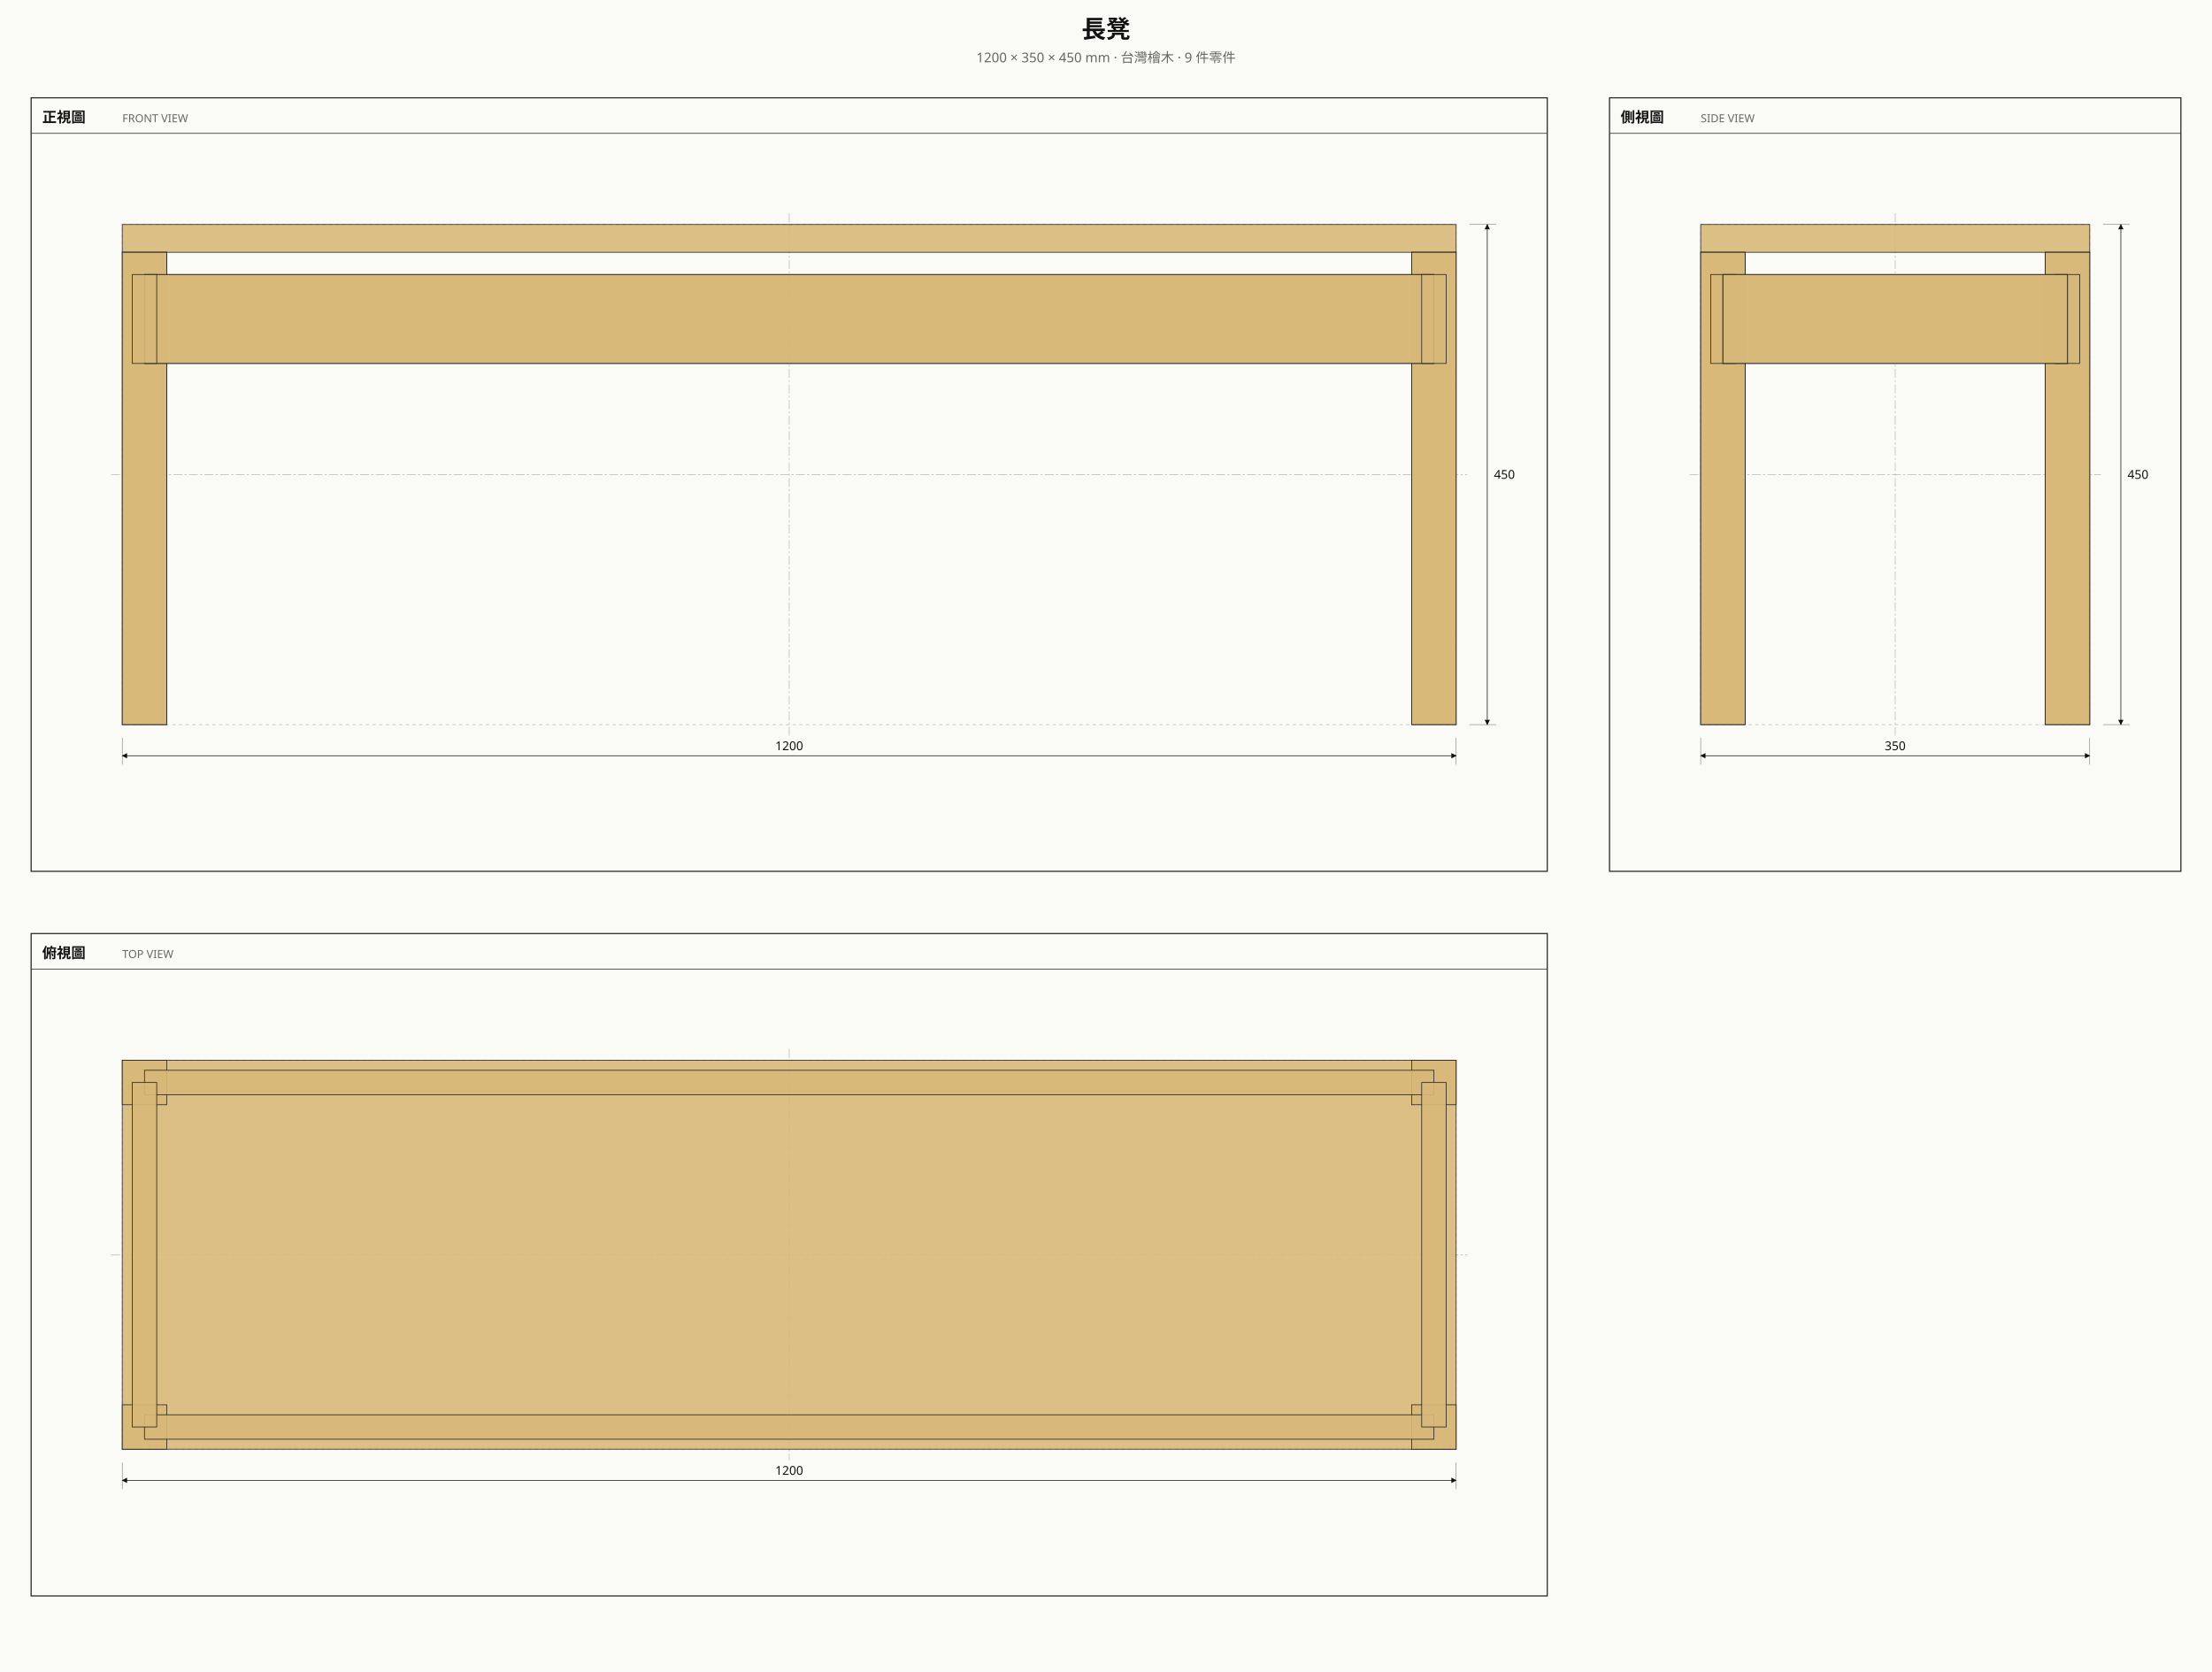
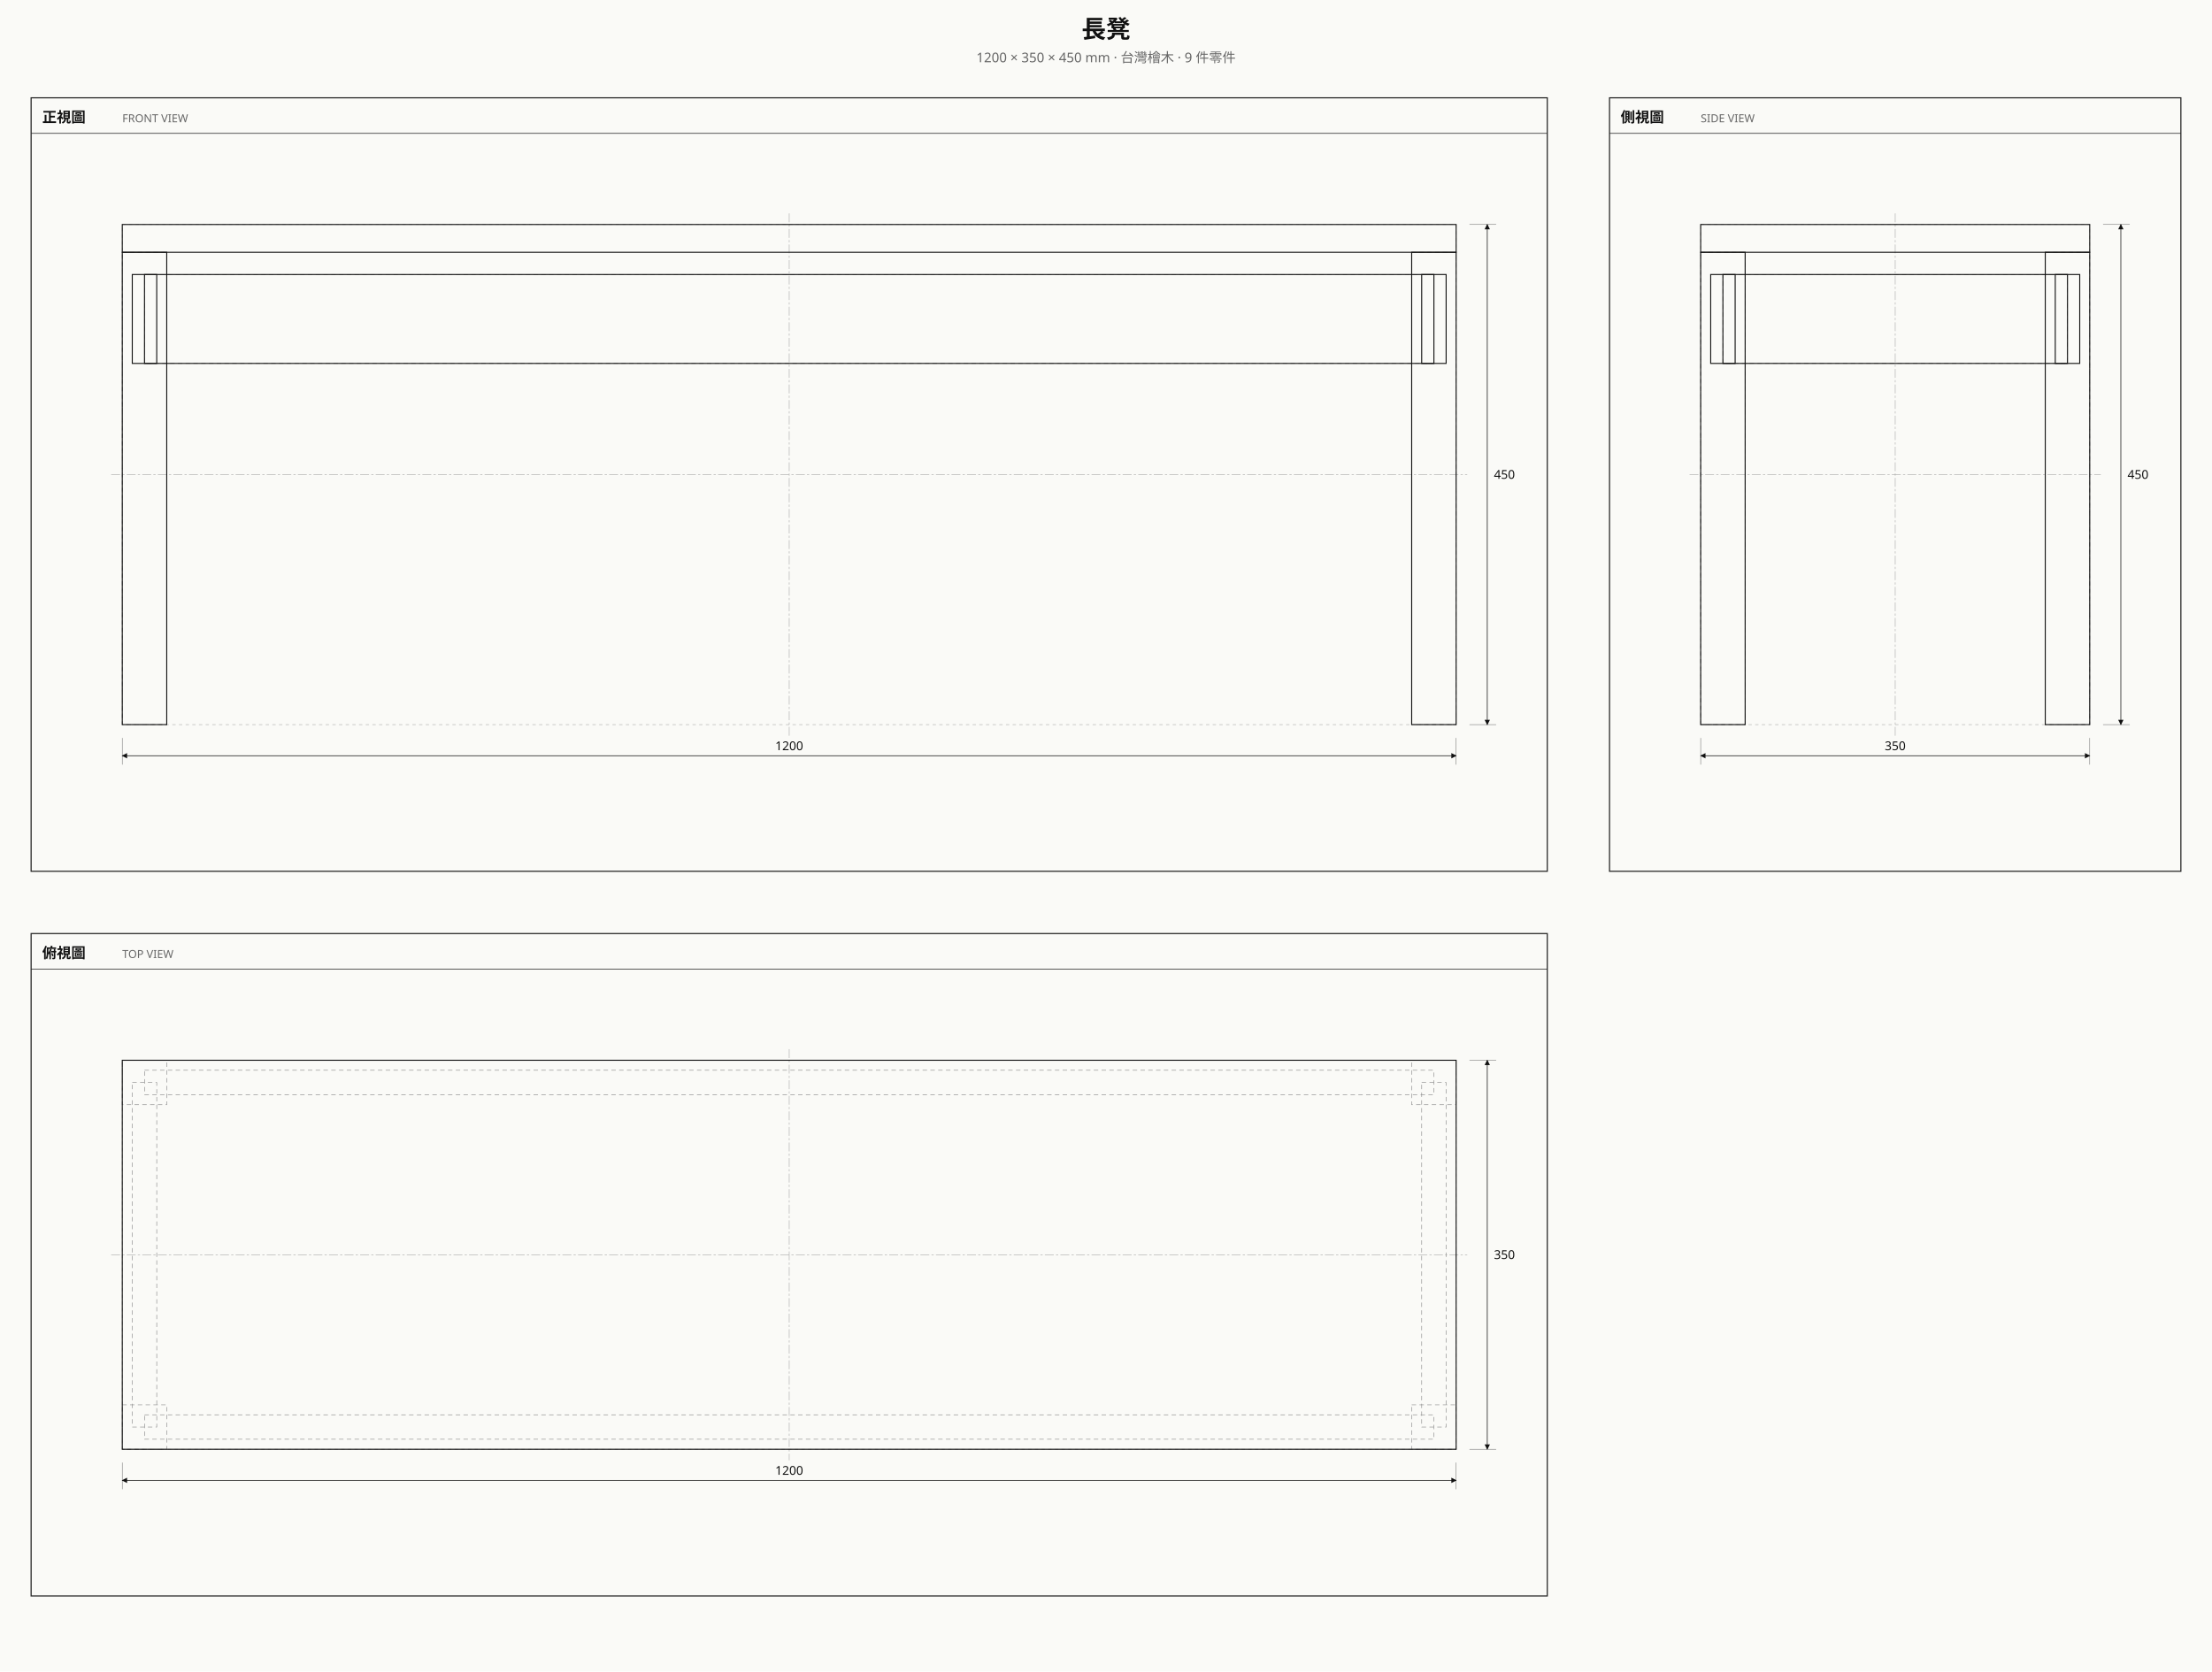
<svg xmlns="http://www.w3.org/2000/svg" viewBox="-20 -10 1990 1504" width="1990">
  <defs>
    <marker id="arr-front" viewBox="0 0 10 10" refX="9" refY="5" markerWidth="8" markerHeight="8" orient="auto-start-reverse">
      <path d="M 0 0 L 10 5 L 0 10 z" fill="#111" />
    </marker>
    <marker id="arr-side" viewBox="0 0 10 10" refX="9" refY="5" markerWidth="8" markerHeight="8" orient="auto-start-reverse">
      <path d="M 0 0 L 10 5 L 0 10 z" fill="#111" />
    </marker>
    <marker id="arr-top" viewBox="0 0 10 10" refX="9" refY="5" markerWidth="8" markerHeight="8" orient="auto-start-reverse">
      <path d="M 0 0 L 10 5 L 0 10 z" fill="#111" />
    </marker>
  </defs>
  <rect x="-20" y="-10" width="1990" height="1504" fill="#fafaf7" />
  <text x="975" y="24" text-anchor="middle" font-size="22" font-weight="700" fill="#111" font-family="sans-serif">長凳</text>
  <text x="975" y="46" text-anchor="middle" font-size="12" fill="#666" font-family="sans-serif">1200 × 350 × 450 mm · 台灣檜木 · 9 件零件</text>
  <g transform="translate(0, 70)">
    <g transform="translate(690.0, 572.0)">
      <rect x="-682.0" y="-564.0" width="1364.0" height="696.0" fill="none" stroke="#222" stroke-width="1" />
      <line x1="-682.0" y1="-532.0" x2="682.0" y2="-532.0" stroke="#222" stroke-width="0.6" />
      <text x="-672.0" y="-542.0" font-size="13" font-weight="700" fill="#111" font-family="sans-serif">正視圖</text>
      <text x="-600.0" y="-542.0" font-size="10" fill="#666" font-family="sans-serif">FRONT VIEW</text>
      <g stroke="#888" stroke-width="0.5" stroke-dasharray="8 2 2 2" opacity="0.7">
        <line x1="0" y1="-460.0" x2="0" y2="10.0" />
        <line x1="-610.0" y1="-225.0" x2="610.0" y2="-225.0" />
      </g>
      <rect x="-600.0" y="-450.0" width="1200.0" height="450.0" fill="none" stroke="#999" stroke-dasharray="3 3" stroke-width="0.5" opacity="0.8" />
-       <rect x="-600.0" y="-450.0" width="1200.0" height="25.0" fill="#d8b878" stroke="#222" stroke-width="0.7" opacity="0.9" />
-       <rect x="-600.0" y="-425.0" width="40.0" height="425.0" fill="#d8b878" stroke="#222" stroke-width="0.7" opacity="0.9" />
-       <rect x="560.0" y="-425.0" width="40.0" height="425.0" fill="#d8b878" stroke="#222" stroke-width="0.7" opacity="0.9" />
-       <rect x="-600.0" y="-425.0" width="40.0" height="425.0" fill="#d8b878" stroke="#222" stroke-width="0.7" opacity="0.9" />
-       <rect x="560.0" y="-425.0" width="40.0" height="425.0" fill="#d8b878" stroke="#222" stroke-width="0.7" opacity="0.9" />
-       <rect x="-580.0" y="-405.0" width="1160.0" height="80.0" fill="#d8b878" stroke="#222" stroke-width="0.7" opacity="0.9" />
-       <rect x="-580.0" y="-405.0" width="1160.0" height="80.0" fill="#d8b878" stroke="#222" stroke-width="0.7" opacity="0.9" />
-       <rect x="-591.0" y="-405.0" width="22.0" height="80.0" fill="#d8b878" stroke="#222" stroke-width="0.7" opacity="0.9" />
-       <rect x="569.0" y="-405.0" width="22.0" height="80.0" fill="#d8b878" stroke="#222" stroke-width="0.7" opacity="0.9" />
+       <rect x="-580.0" y="-405.0" width="1160.0" height="80.0" fill="none" stroke="#888" stroke-width="0.5" stroke-dasharray="4 3" />
+       <rect x="-600.0" y="-425.0" width="40.0" height="425.0" fill="none" stroke="#888" stroke-width="0.5" stroke-dasharray="4 3" />
+       <rect x="560.0" y="-425.0" width="40.0" height="425.0" fill="none" stroke="#888" stroke-width="0.5" stroke-dasharray="4 3" />
+       <rect x="-591.0" y="-405.0" width="22.0" height="80.0" fill="none" stroke="#111" stroke-width="0.9" />
+       <rect x="569.0" y="-405.0" width="22.0" height="80.0" fill="none" stroke="#111" stroke-width="0.9" />
+       <rect x="-580.0" y="-405.0" width="1160.0" height="80.0" fill="none" stroke="#111" stroke-width="0.9" />
+       <rect x="-600.0" y="-450.0" width="1200.0" height="25.0" fill="none" stroke="#111" stroke-width="0.9" />
+       <rect x="-600.0" y="-425.0" width="40.0" height="425.0" fill="none" stroke="#111" stroke-width="0.9" />
+       <rect x="560.0" y="-425.0" width="40.0" height="425.0" fill="none" stroke="#111" stroke-width="0.9" />
      <g stroke="#111" fill="#111" stroke-width="0.6" font-family="sans-serif">
        <line x1="-600.0" y1="12.0" x2="-600.0" y2="36.0" stroke-width="0.4" stroke="#666" />
        <line x1="600.0" y1="12.0" x2="600.0" y2="36.0" stroke-width="0.4" stroke="#666" />
        <line x1="-600.0" y1="28.0" x2="600.0" y2="28.0" marker-start="url(#arr-front)" marker-end="url(#arr-front)" />
        <text x="0" y="23.0" text-anchor="middle" font-size="11" stroke="none">1200</text>
      </g>
      <g stroke="#111" fill="#111" stroke-width="0.6" font-family="sans-serif">
        <line x1="612.0" y1="-450.0" x2="636.0" y2="-450.0" stroke-width="0.4" stroke="#666" />
-         <line x1="612.0" y1="0" x2="636.0" y2="0" stroke-width="0.4" stroke="#666" />
-         <line x1="628.0" y1="-450.0" x2="628.0" y2="0" marker-start="url(#arr-front)" marker-end="url(#arr-front)" />
+         <line x1="612.0" y1="0.0" x2="636.0" y2="0.0" stroke-width="0.4" stroke="#666" />
+         <line x1="628.0" y1="-450.0" x2="628.0" y2="0.0" marker-start="url(#arr-front)" marker-end="url(#arr-front)" />
        <text x="634.0" y="-225.0" text-anchor="start" dominant-baseline="middle" font-size="11" stroke="none">450</text>
      </g>
    </g>
    <g transform="translate(1420, 0)">
      <g transform="translate(265.0, 572.0)">
        <rect x="-257.0" y="-564.0" width="514.0" height="696.0" fill="none" stroke="#222" stroke-width="1" />
        <line x1="-257.0" y1="-532.0" x2="257.0" y2="-532.0" stroke="#222" stroke-width="0.6" />
        <text x="-247.0" y="-542.0" font-size="13" font-weight="700" fill="#111" font-family="sans-serif">側視圖</text>
        <text x="-175.0" y="-542.0" font-size="10" fill="#666" font-family="sans-serif">SIDE VIEW</text>
        <g stroke="#888" stroke-width="0.5" stroke-dasharray="8 2 2 2" opacity="0.7">
          <line x1="0" y1="-460.0" x2="0" y2="10.0" />
          <line x1="-185.0" y1="-225.0" x2="185.0" y2="-225.0" />
        </g>
        <rect x="-175.0" y="-450.0" width="350.0" height="450.0" fill="none" stroke="#999" stroke-dasharray="3 3" stroke-width="0.5" opacity="0.8" />
-         <rect x="-175.0" y="-450.0" width="350.0" height="25.0" fill="#d8b878" stroke="#222" stroke-width="0.7" opacity="0.9" />
-         <rect x="-175.0" y="-425.0" width="40.0" height="425.0" fill="#d8b878" stroke="#222" stroke-width="0.7" opacity="0.9" />
-         <rect x="-175.0" y="-425.0" width="40.0" height="425.0" fill="#d8b878" stroke="#222" stroke-width="0.7" opacity="0.9" />
-         <rect x="135.0" y="-425.0" width="40.0" height="425.0" fill="#d8b878" stroke="#222" stroke-width="0.7" opacity="0.9" />
-         <rect x="135.0" y="-425.0" width="40.0" height="425.0" fill="#d8b878" stroke="#222" stroke-width="0.7" opacity="0.9" />
-         <rect x="-166.0" y="-405.0" width="22.0" height="80.0" fill="#d8b878" stroke="#222" stroke-width="0.7" opacity="0.9" />
-         <rect x="144.0" y="-405.0" width="22.0" height="80.0" fill="#d8b878" stroke="#222" stroke-width="0.7" opacity="0.9" />
-         <rect x="-155.0" y="-405.0" width="310.0" height="80.0" fill="#d8b878" stroke="#222" stroke-width="0.7" opacity="0.9" />
-         <rect x="-155.0" y="-405.0" width="310.0" height="80.0" fill="#d8b878" stroke="#222" stroke-width="0.7" opacity="0.9" />
+         <rect x="-155.0" y="-405.0" width="310.0" height="80.0" fill="none" stroke="#888" stroke-width="0.5" stroke-dasharray="4 3" />
+         <rect x="-175.0" y="-425.0" width="40.0" height="425.0" fill="none" stroke="#888" stroke-width="0.5" stroke-dasharray="4 3" />
+         <rect x="135.0" y="-425.0" width="40.0" height="425.0" fill="none" stroke="#888" stroke-width="0.5" stroke-dasharray="4 3" />
+         <rect x="-166.0" y="-405.0" width="22.0" height="80.0" fill="none" stroke="#111" stroke-width="0.9" />
+         <rect x="144.0" y="-405.0" width="22.0" height="80.0" fill="none" stroke="#111" stroke-width="0.9" />
+         <rect x="-155.0" y="-405.0" width="310.0" height="80.0" fill="none" stroke="#111" stroke-width="0.9" />
+         <rect x="-175.0" y="-450.0" width="350.0" height="25.0" fill="none" stroke="#111" stroke-width="0.9" />
+         <rect x="-175.0" y="-425.0" width="40.0" height="425.0" fill="none" stroke="#111" stroke-width="0.9" />
+         <rect x="135.0" y="-425.0" width="40.0" height="425.0" fill="none" stroke="#111" stroke-width="0.9" />
        <g stroke="#111" fill="#111" stroke-width="0.6" font-family="sans-serif">
          <line x1="-175.0" y1="12.0" x2="-175.0" y2="36.0" stroke-width="0.4" stroke="#666" />
          <line x1="175.0" y1="12.0" x2="175.0" y2="36.0" stroke-width="0.4" stroke="#666" />
          <line x1="-175.0" y1="28.0" x2="175.0" y2="28.0" marker-start="url(#arr-side)" marker-end="url(#arr-side)" />
          <text x="0" y="23.0" text-anchor="middle" font-size="11" stroke="none">350</text>
        </g>
        <g stroke="#111" fill="#111" stroke-width="0.6" font-family="sans-serif">
          <line x1="187.0" y1="-450.0" x2="211.0" y2="-450.0" stroke-width="0.4" stroke="#666" />
-           <line x1="187.0" y1="0" x2="211.0" y2="0" stroke-width="0.4" stroke="#666" />
-           <line x1="203.0" y1="-450.0" x2="203.0" y2="0" marker-start="url(#arr-side)" marker-end="url(#arr-side)" />
+           <line x1="187.0" y1="0.0" x2="211.0" y2="0.0" stroke-width="0.4" stroke="#666" />
+           <line x1="203.0" y1="-450.0" x2="203.0" y2="0.0" marker-start="url(#arr-side)" marker-end="url(#arr-side)" />
          <text x="209.0" y="-225.0" text-anchor="start" dominant-baseline="middle" font-size="11" stroke="none">450</text>
        </g>
      </g>
    </g>
    <g transform="translate(0, 752)">
      <g transform="translate(690.0, 297.0)">
        <rect x="-682.0" y="-289.0" width="1364.0" height="596.0" fill="none" stroke="#222" stroke-width="1" />
        <line x1="-682.0" y1="-257.0" x2="682.0" y2="-257.0" stroke="#222" stroke-width="0.6" />
        <text x="-672.0" y="-267.0" font-size="13" font-weight="700" fill="#111" font-family="sans-serif">俯視圖</text>
        <text x="-600.0" y="-267.0" font-size="10" fill="#666" font-family="sans-serif">TOP VIEW</text>
        <g stroke="#888" stroke-width="0.5" stroke-dasharray="8 2 2 2" opacity="0.7">
          <line x1="0" y1="-185.0" x2="0" y2="185.0" />
          <line x1="-610.0" y1="0.0" x2="610.0" y2="0.0" />
        </g>
        <rect x="-600.0" y="-175.0" width="1200.0" height="350.0" fill="none" stroke="#999" stroke-dasharray="3 3" stroke-width="0.5" opacity="0.8" />
-         <rect x="-600.0" y="-175.0" width="1200.0" height="350.0" fill="#d8b878" stroke="#222" stroke-width="0.7" opacity="0.9" />
-         <rect x="-600.0" y="-175.0" width="40.0" height="40.0" fill="#d8b878" stroke="#222" stroke-width="0.7" opacity="0.9" />
-         <rect x="560.0" y="-175.0" width="40.0" height="40.0" fill="#d8b878" stroke="#222" stroke-width="0.7" opacity="0.9" />
-         <rect x="-600.0" y="135.0" width="40.0" height="40.0" fill="#d8b878" stroke="#222" stroke-width="0.7" opacity="0.9" />
-         <rect x="560.0" y="135.0" width="40.0" height="40.0" fill="#d8b878" stroke="#222" stroke-width="0.7" opacity="0.9" />
-         <rect x="-580.0" y="-166.0" width="1160.0" height="22.0" fill="#d8b878" stroke="#222" stroke-width="0.7" opacity="0.9" />
-         <rect x="-580.0" y="144.0" width="1160.0" height="22.0" fill="#d8b878" stroke="#222" stroke-width="0.7" opacity="0.9" />
-         <rect x="-591.0" y="-155.0" width="22.0" height="310.0" fill="#d8b878" stroke="#222" stroke-width="0.7" opacity="0.9" />
-         <rect x="569.0" y="-155.0" width="22.0" height="310.0" fill="#d8b878" stroke="#222" stroke-width="0.7" opacity="0.9" />
+         <rect x="-580.0" y="-166.0" width="1160.0" height="22.0" fill="none" stroke="#888" stroke-width="0.5" stroke-dasharray="4 3" />
+         <rect x="-580.0" y="144.0" width="1160.0" height="22.0" fill="none" stroke="#888" stroke-width="0.5" stroke-dasharray="4 3" />
+         <rect x="-591.0" y="-155.0" width="22.0" height="310.0" fill="none" stroke="#888" stroke-width="0.5" stroke-dasharray="4 3" />
+         <rect x="569.0" y="-155.0" width="22.0" height="310.0" fill="none" stroke="#888" stroke-width="0.5" stroke-dasharray="4 3" />
+         <rect x="-600.0" y="-175.0" width="40.0" height="40.0" fill="none" stroke="#888" stroke-width="0.5" stroke-dasharray="4 3" />
+         <rect x="560.0" y="-175.0" width="40.0" height="40.0" fill="none" stroke="#888" stroke-width="0.5" stroke-dasharray="4 3" />
+         <rect x="-600.0" y="135.0" width="40.0" height="40.0" fill="none" stroke="#888" stroke-width="0.5" stroke-dasharray="4 3" />
+         <rect x="560.0" y="135.0" width="40.0" height="40.0" fill="none" stroke="#888" stroke-width="0.5" stroke-dasharray="4 3" />
+         <rect x="-600.0" y="-175.0" width="1200.0" height="350.0" fill="none" stroke="#111" stroke-width="0.9" />
        <g stroke="#111" fill="#111" stroke-width="0.6" font-family="sans-serif">
          <line x1="-600.0" y1="187.0" x2="-600.0" y2="211.0" stroke-width="0.4" stroke="#666" />
          <line x1="600.0" y1="187.0" x2="600.0" y2="211.0" stroke-width="0.4" stroke="#666" />
          <line x1="-600.0" y1="203.0" x2="600.0" y2="203.0" marker-start="url(#arr-top)" marker-end="url(#arr-top)" />
          <text x="0" y="198.0" text-anchor="middle" font-size="11" stroke="none">1200</text>
        </g>
+         <g stroke="#111" fill="#111" stroke-width="0.6" font-family="sans-serif">
+           <line x1="612.0" y1="-175.0" x2="636.0" y2="-175.0" stroke-width="0.4" stroke="#666" />
+           <line x1="612.0" y1="175.0" x2="636.0" y2="175.0" stroke-width="0.4" stroke="#666" />
+           <line x1="628.0" y1="-175.0" x2="628.0" y2="175.0" marker-start="url(#arr-top)" marker-end="url(#arr-top)" />
+           <text x="634.0" y="0.0" text-anchor="start" dominant-baseline="middle" font-size="11" stroke="none">350</text>
+         </g>
      </g>
    </g>
  </g>
</svg>
